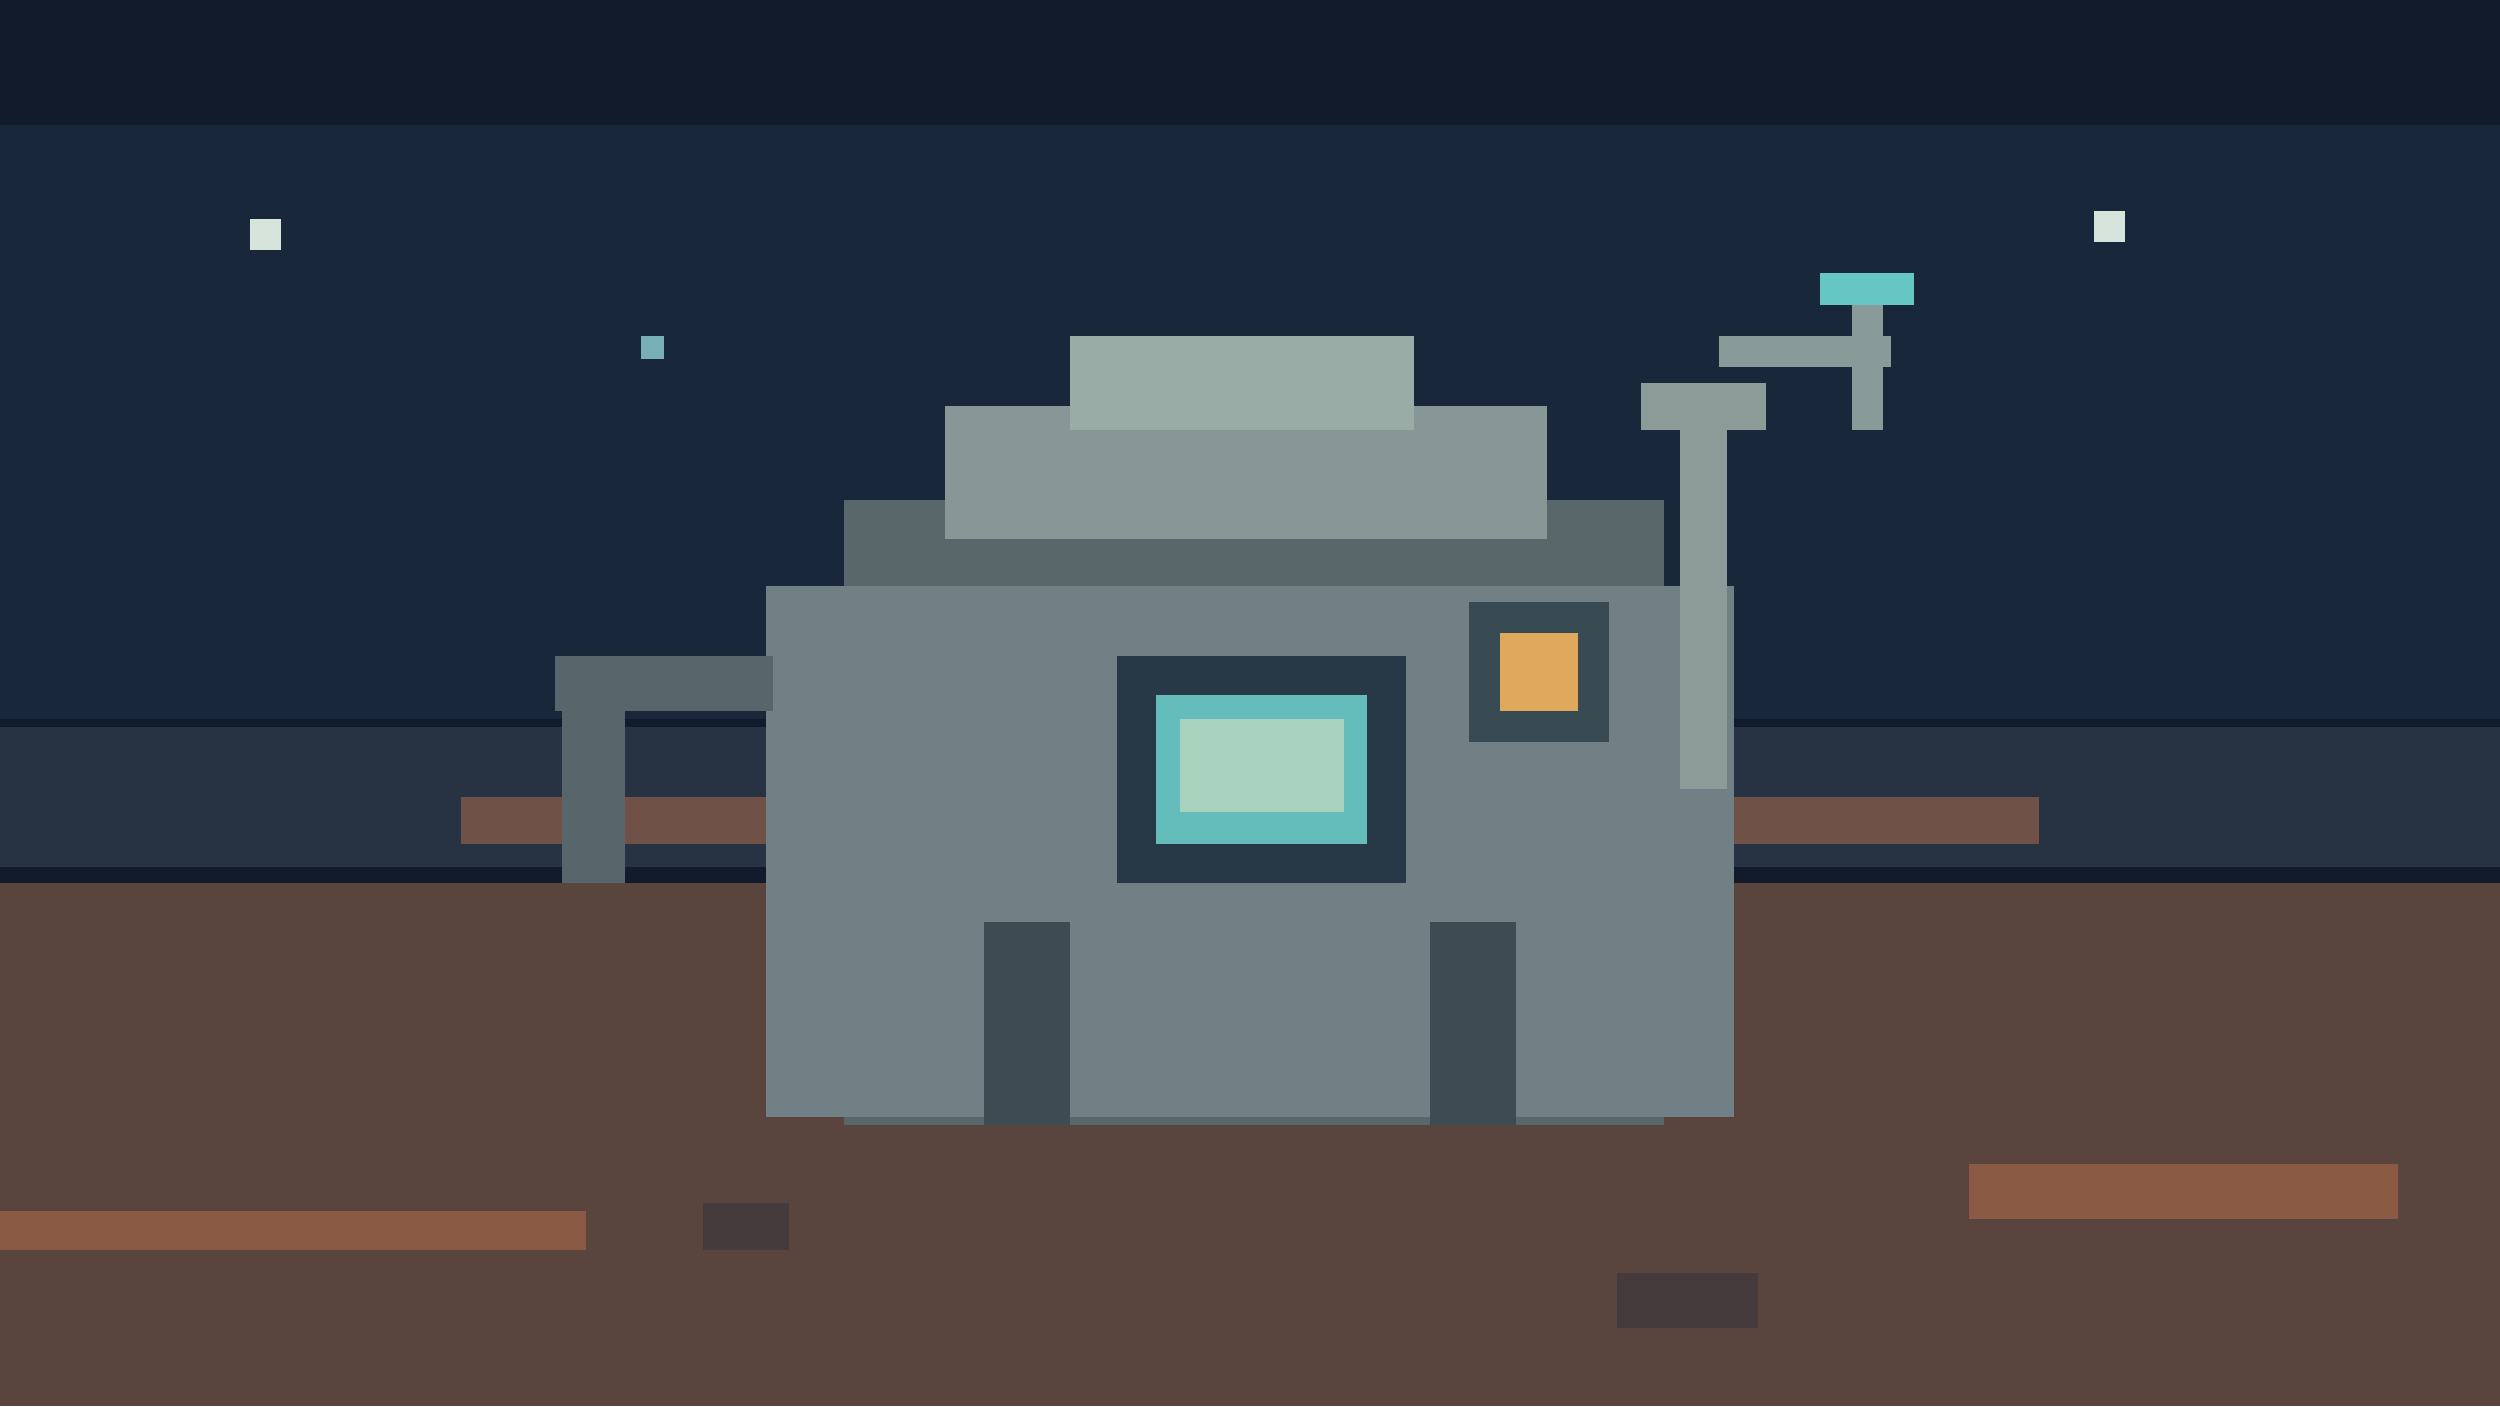
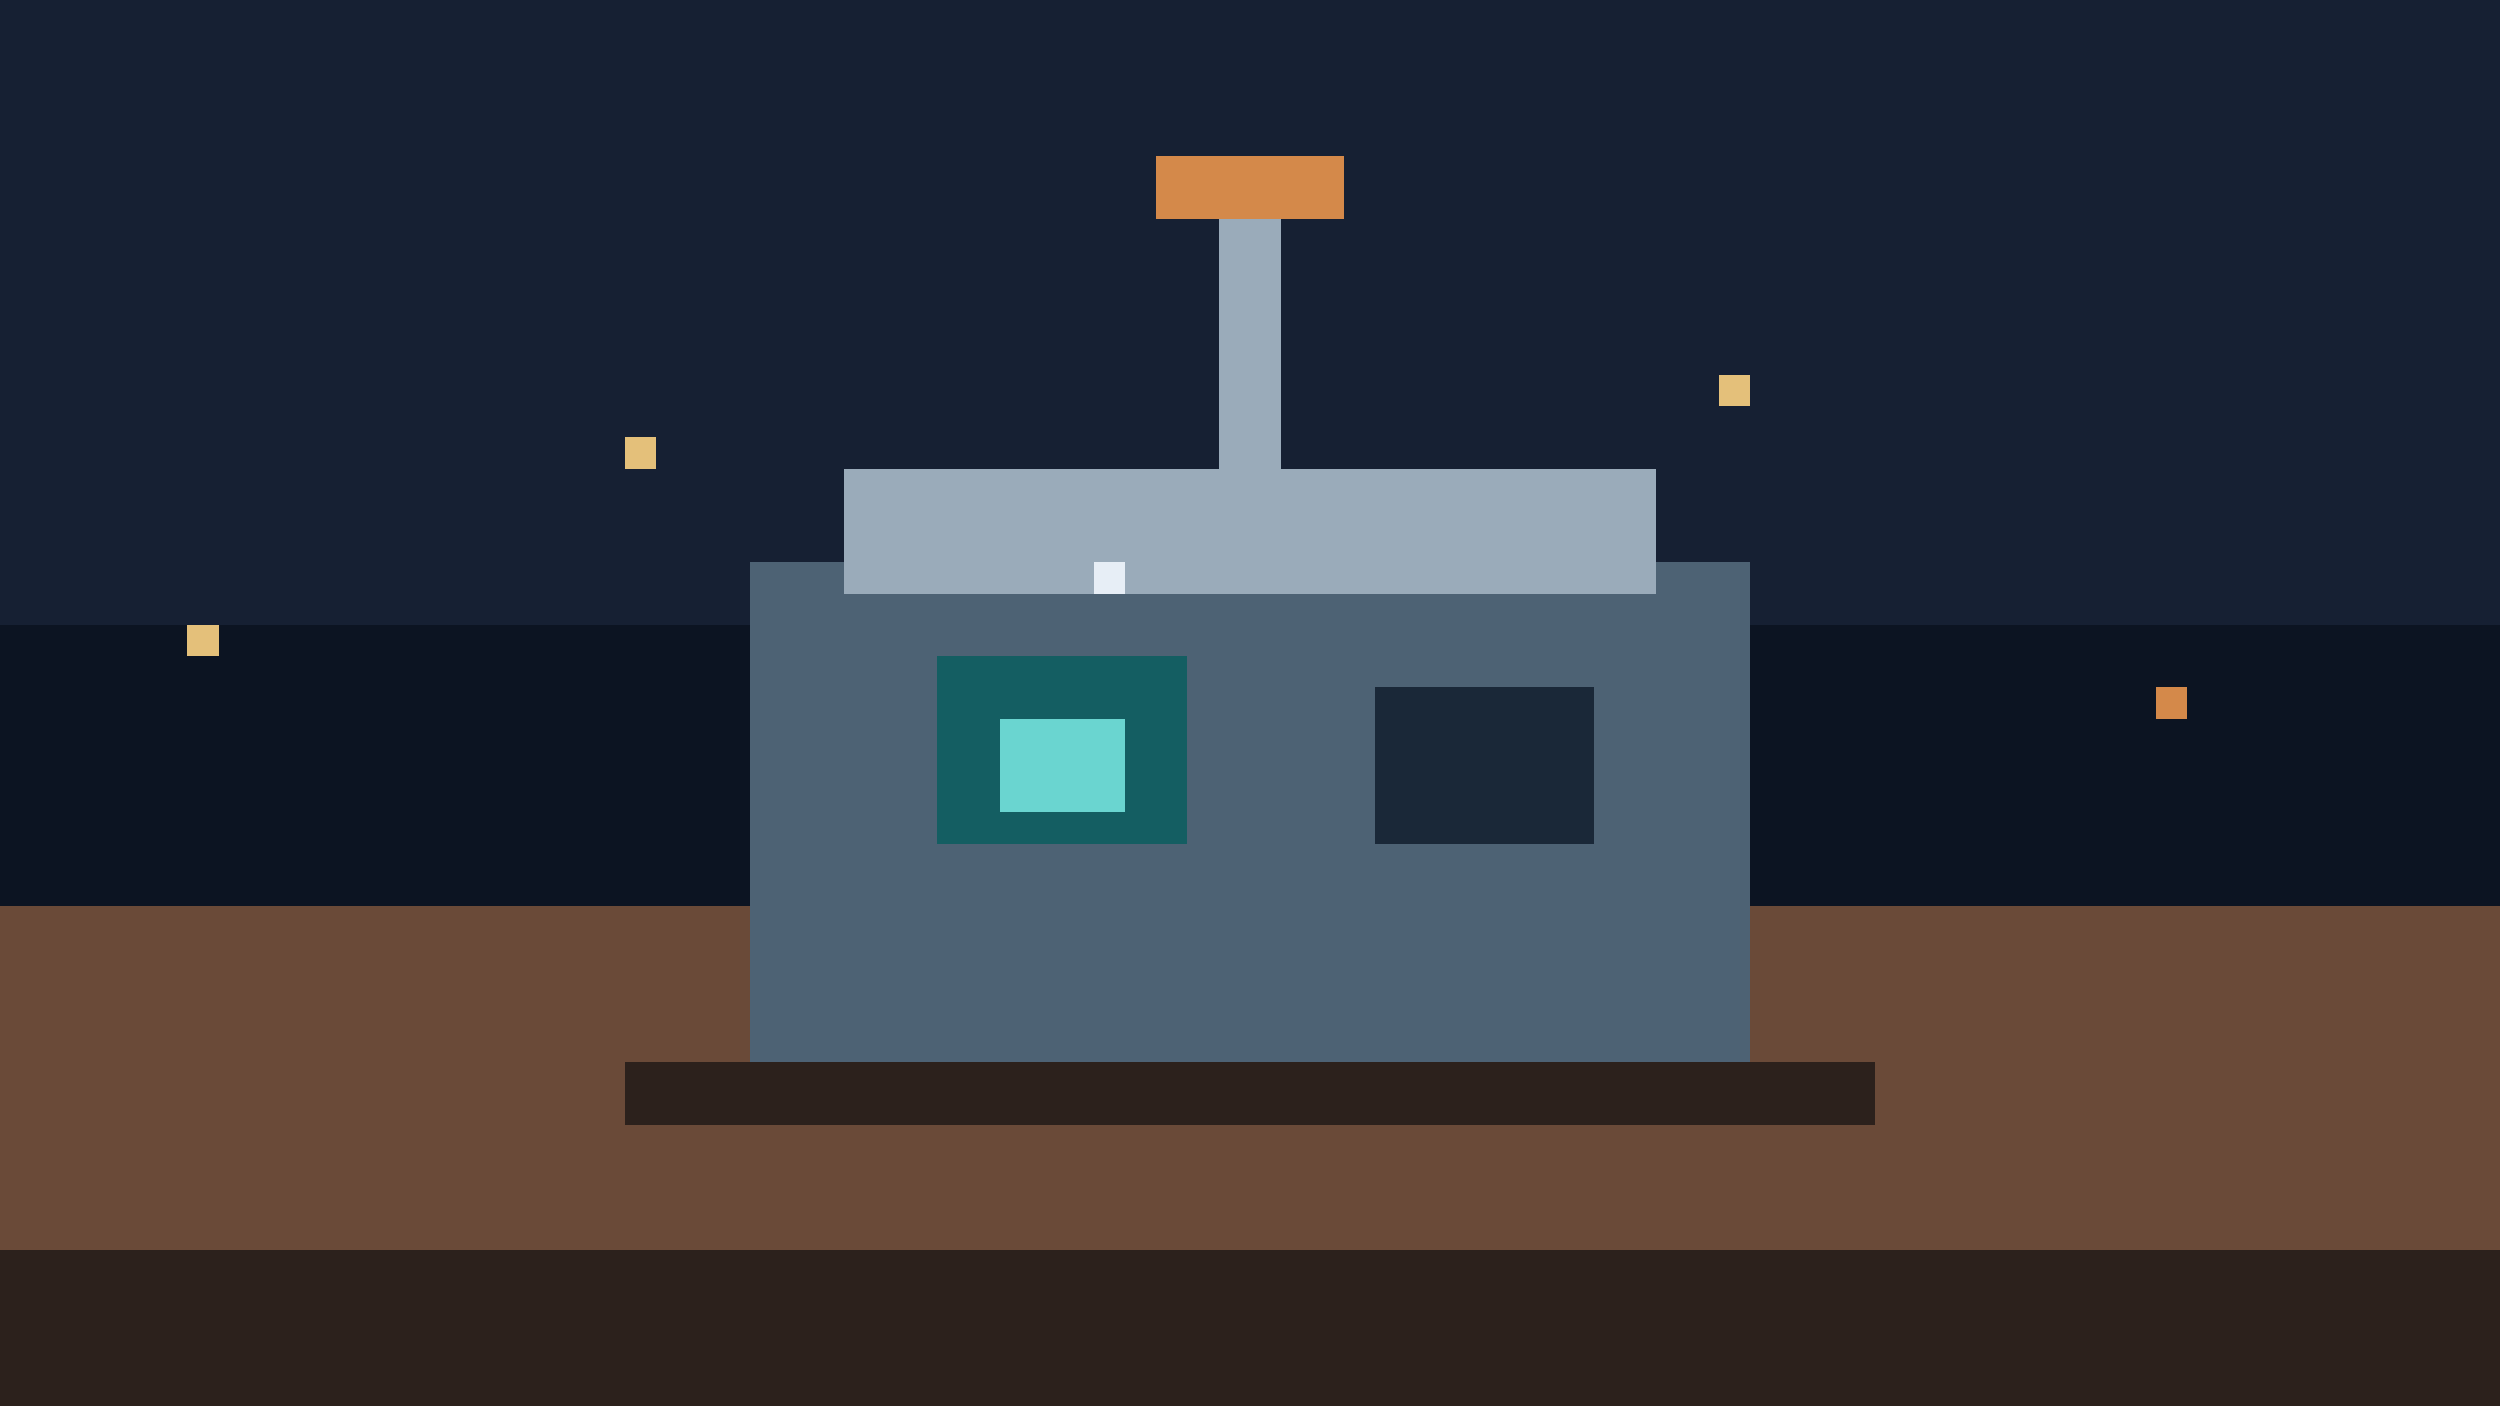
- <svg xmlns="http://www.w3.org/2000/svg" width="320" height="180" viewBox="0 0 320 180" shape-rendering="crispEdges">
-   <rect width="320" height="180" fill="#111b2b" />
-   <rect y="16" width="320" height="76" fill="#18273a" />
-   <rect x="32" y="28" width="4" height="4" fill="#d7e4dc" />
-   <rect x="82" y="43" width="3" height="3" fill="#78aeb5" />
-   <rect x="268" y="27" width="4" height="4" fill="#d7e4dc" />
-   <rect x="0" y="93" width="320" height="18" fill="#273342" />
-   <path d="M0 113h320v67H0z" fill="#59443e" />
-   <rect x="59" y="102" width="202" height="6" fill="#6f5147" />
-   <rect x="108" y="64" width="105" height="80" fill="#59666a" />
-   <rect x="98" y="75" width="124" height="68" fill="#708084" />
-   <rect x="121" y="52" width="77" height="17" fill="#879796" />
-   <rect x="137" y="43" width="44" height="12" fill="#9aaca6" />
-   <rect x="143" y="84" width="37" height="29" fill="#273947" />
-   <rect x="148" y="89" width="27" height="19" fill="#65bdbb" />
-   <rect x="151" y="92" width="21" height="12" fill="#a8d1be" />
-   <rect x="188" y="77" width="18" height="18" fill="#384b53" />
-   <rect x="192" y="81" width="10" height="10" fill="#e0a85b" />
-   <rect x="126" y="118" width="11" height="26" fill="#3c4c52" />
-   <rect x="183" y="118" width="11" height="26" fill="#3c4c52" />
-   <rect x="71" y="84" width="28" height="7" fill="#56666a" />
-   <rect x="72" y="89" width="8" height="24" fill="#56666a" />
-   <rect x="215" y="55" width="6" height="46" fill="#8b9b97" />
-   <rect x="210" y="49" width="16" height="6" fill="#8b9b97" />
-   <rect x="220" y="43" width="22" height="4" fill="#899b99" />
-   <rect x="237" y="38" width="4" height="17" fill="#899b99" />
-   <rect x="233" y="35" width="12" height="4" fill="#66c6c4" />
-   <rect x="0" y="155" width="75" height="5" fill="#8a5a45" />
-   <rect x="252" y="149" width="55" height="7" fill="#8a5a45" />
-   <rect x="90" y="154" width="11" height="6" fill="#453b3c" />
-   <rect x="207" y="163" width="18" height="7" fill="#453b3c" />
+ <svg xmlns="http://www.w3.org/2000/svg" width="160" height="90" viewBox="0 0 160 90" shape-rendering="crispEdges">
+   <rect x="0" y="0" width="160" height="90" fill="#0c1422" />
+   <rect x="0" y="0" width="160" height="40" fill="#162033" />
+   <rect x="0" y="58" width="160" height="32" fill="#6a4a38" />
+   <rect x="0" y="80" width="160" height="10" fill="#2c211c" />
+   <rect x="48" y="36" width="64" height="32" fill="#4d6274" />
+   <rect x="54" y="30" width="52" height="8" fill="#9aabba" />
+   <rect x="60" y="42" width="16" height="12" fill="#145e62" />
+   <rect x="64" y="46" width="8" height="6" fill="#6ad5d0">
+     <animate attributeName="opacity" values="1;0.15;1" dur="1.2s" repeatCount="indefinite" />
+   </rect>
+   <rect x="88" y="44" width="14" height="10" fill="#1a2838" />
+   <rect x="78" y="14" width="4" height="22" fill="#9aabba" />
+   <rect x="74" y="10" width="12" height="4" fill="#d4894a">
+     <animate attributeName="opacity" values="1;0.15;1" dur="1s" repeatCount="indefinite" />
+   </rect>
+   <rect x="40" y="68" width="80" height="4" fill="#2c211c" />
+   <g>
+     <rect x="12" y="40" width="2" height="2" fill="#e4c07a" />
+     <rect x="40" y="28" width="2" height="2" fill="#e4c07a" />
+     <rect x="70" y="36" width="2" height="2" fill="#e7eef6" />
+     <rect x="110" y="24" width="2" height="2" fill="#e4c07a" />
+     <rect x="138" y="44" width="2" height="2" fill="#d4894a" />
+     <animateTransform attributeName="transform" type="translate" values="0 0;-8 1;0 0" dur="3s" repeatCount="indefinite" />
+   </g>
</svg>
